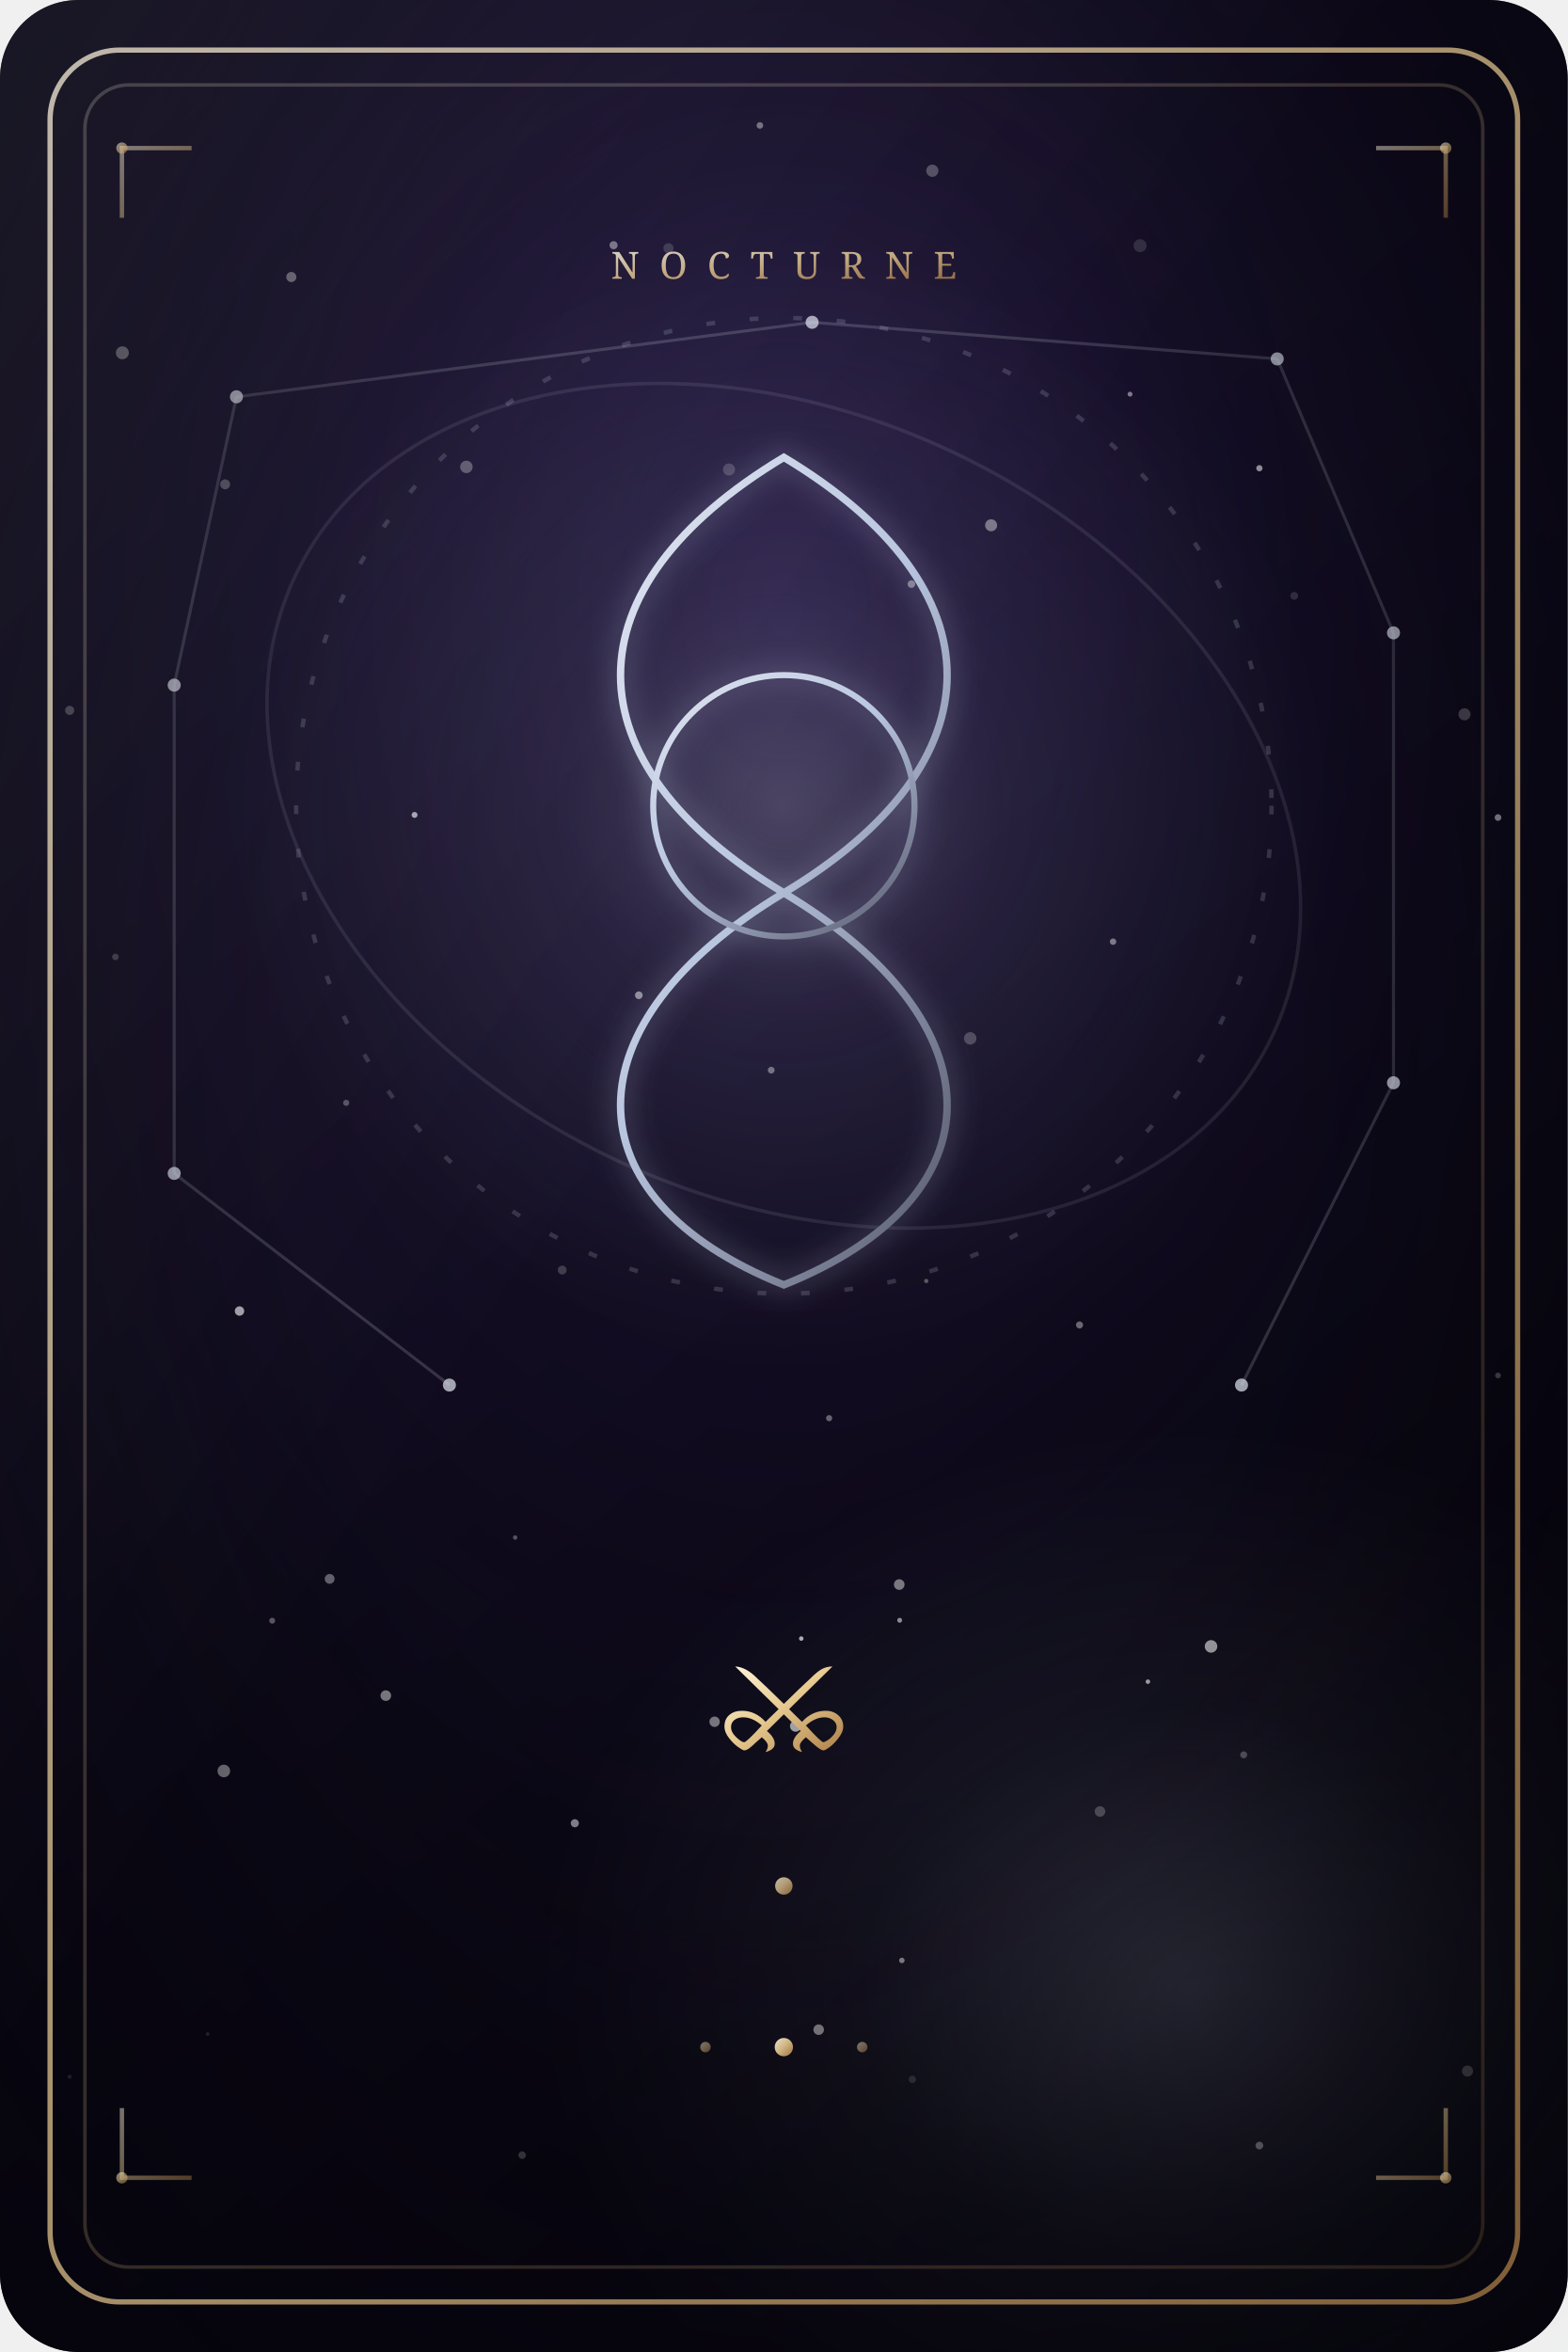
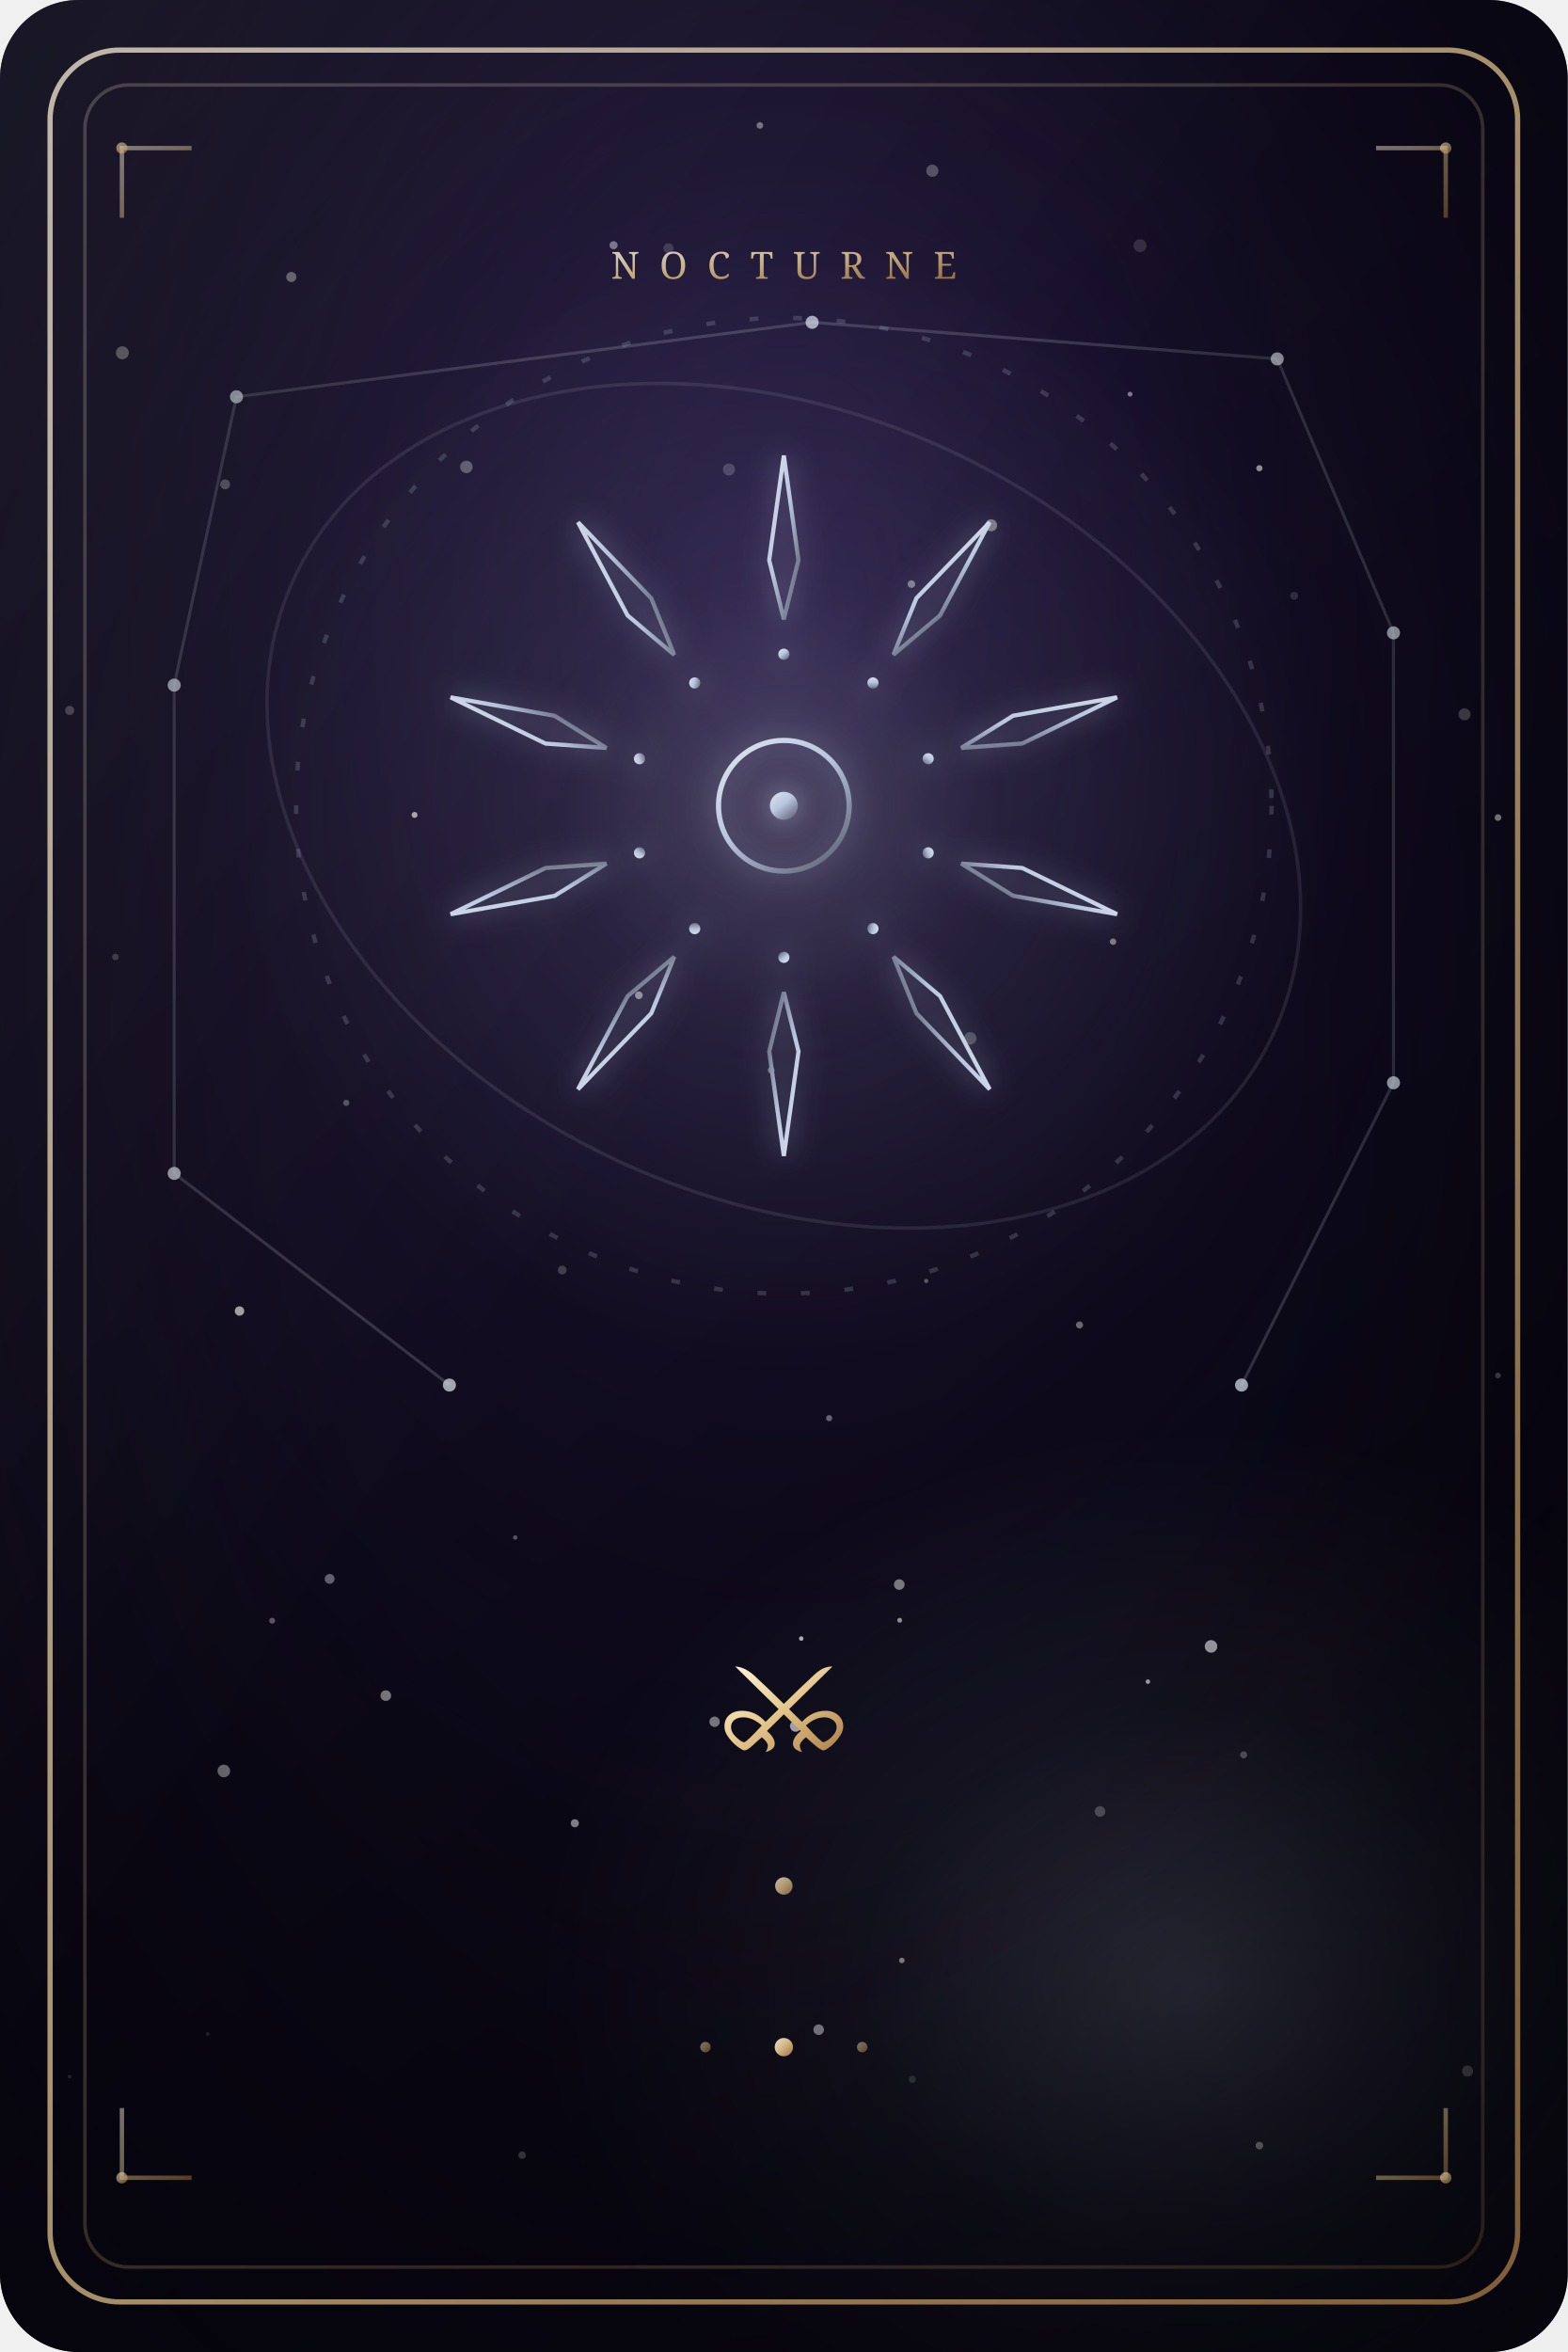
<svg xmlns="http://www.w3.org/2000/svg" viewBox="0 0 360 540" role="img" aria-label="Nocturne Tarot — Десятка Мечи">
  <defs>
    <linearGradient id="bg" x1="0" y1="0" x2=".55" y2="1">
      <stop offset="0" stop-color="#161029" />
      <stop offset=".5" stop-color="#0e0a1b" />
      <stop offset="1" stop-color="#06040d" />
    </linearGradient>
    <radialGradient id="neb" cx=".5" cy=".26" r=".66">
      <stop offset="0" stop-color="#6b4ab4" stop-opacity=".26" />
      <stop offset=".5" stop-color="#3d2a6b" stop-opacity=".1" />
      <stop offset="1" stop-color="#0a0814" stop-opacity="0" />
    </radialGradient>
    <radialGradient id="accentGlow" cx=".5" cy=".5" r=".5">
      <stop offset="0" stop-color="#b9c6df" stop-opacity=".22" />
      <stop offset=".5" stop-color="#b9c6df" stop-opacity=".06" />
      <stop offset="1" stop-color="#b9c6df" stop-opacity="0" />
    </radialGradient>
    <radialGradient id="halo" cx=".5" cy=".5" r=".5">
      <stop offset="0" stop-color="#e0e5f1" stop-opacity=".22" />
      <stop offset=".4" stop-color="#b9c6df" stop-opacity=".08" />
      <stop offset="1" stop-color="#b9c6df" stop-opacity="0" />
    </radialGradient>
    <radialGradient id="vig" cx=".5" cy=".44" r=".76">
      <stop offset=".42" stop-color="#04030a" stop-opacity="0" />
      <stop offset="1" stop-color="#04030a" stop-opacity=".8" />
    </radialGradient>
    <linearGradient id="gold" x1="0" y1="0" x2="1" y2="1">
      <stop offset="0" stop-color="#fff6df" />
      <stop offset=".45" stop-color="#e8cc93" />
      <stop offset="1" stop-color="#ad7f47" />
    </linearGradient>
    <linearGradient id="sig" x1="0" y1="0" x2=".8" y2="1">
      <stop offset="0" stop-color="#e0e5f1" />
      <stop offset=".5" stop-color="#b9c6df" />
      <stop offset="1" stop-color="#65697e" />
    </linearGradient>
    <linearGradient id="sheen" x1="0" y1="0" x2="1" y2="1">
      <stop offset="0" stop-color="#ffffff" stop-opacity=".06" />
      <stop offset=".45" stop-color="#ffffff" stop-opacity="0" />
    </linearGradient>
    <filter id="glow" x="-40%" y="-40%" width="180%" height="180%">
      <feDropShadow dx="0" dy="0" stdDeviation="3.2" flood-color="#b9c6df" flood-opacity=".55" />
    </filter>
  </defs>
  <rect width="360" height="540" rx="18" fill="url(#bg)" />
  <rect width="360" height="540" rx="18" fill="url(#neb)" />
  <ellipse cx="273" cy="456" rx="150" ry="128" fill="url(#accentGlow)" />
  <g>
    <circle cx="285.6" cy="402.9" r="0.80" fill="#fff" opacity="0.30" />
    <circle cx="182.7" cy="396.3" r="1.29" fill="#fff" opacity="0.60" />
    <circle cx="263.6" cy="386.1" r="0.52" fill="#fff" opacity="0.62" />
    <circle cx="255.6" cy="216.2" r="0.74" fill="#fff" opacity="0.43" />
    <circle cx="153.5" cy="57.0" r="1.17" fill="#fff" opacity="0.16" />
    <circle cx="26.5" cy="219.7" r="0.75" fill="#fff" opacity="0.23" />
    <circle cx="227.6" cy="120.6" r="1.38" fill="#fff" opacity="0.40" />
    <circle cx="297.2" cy="136.8" r="0.90" fill="#fff" opacity="0.15" />
    <circle cx="184.0" cy="376.2" r="0.52" fill="#fff" opacity="0.65" />
    <circle cx="190.4" cy="325.6" r="0.71" fill="#fff" opacity="0.36" />
    <circle cx="51.4" cy="406.6" r="1.45" fill="#fff" opacity="0.51" />
    <circle cx="140.9" cy="56.3" r="0.93" fill="#fff" opacity="0.43" />
    <circle cx="16.0" cy="476.8" r="0.47" fill="#fff" opacity="0.23" />
    <circle cx="336.3" cy="164.0" r="1.39" fill="#fff" opacity="0.25" />
    <circle cx="344.0" cy="187.7" r="0.77" fill="#fff" opacity="0.56" />
    <circle cx="132.0" cy="418.6" r="0.93" fill="#fff" opacity="0.51" />
    <circle cx="16.0" cy="163.1" r="1.05" fill="#fff" opacity="0.29" />
    <circle cx="222.8" cy="238.4" r="1.43" fill="#fff" opacity="0.23" />
    <circle cx="177.1" cy="245.7" r="0.78" fill="#fff" opacity="0.39" />
    <circle cx="88.6" cy="389.3" r="1.22" fill="#fff" opacity="0.49" />
    <circle cx="47.7" cy="467.0" r="0.42" fill="#fff" opacity="0.19" />
    <circle cx="209.3" cy="134.1" r="0.87" fill="#fff" opacity="0.41" />
    <circle cx="259.5" cy="90.5" r="0.56" fill="#fff" opacity="0.47" />
    <circle cx="62.5" cy="372.1" r="0.68" fill="#fff" opacity="0.37" />
    <circle cx="55.0" cy="301.0" r="1.08" fill="#fff" opacity="0.66" />
    <circle cx="261.8" cy="56.4" r="1.49" fill="#fff" opacity="0.16" />
    <circle cx="278.1" cy="378.0" r="1.44" fill="#fff" opacity="0.61" />
    <circle cx="164.1" cy="395.3" r="1.19" fill="#fff" opacity="0.43" />
    <circle cx="146.7" cy="228.5" r="0.88" fill="#fff" opacity="0.50" />
    <circle cx="206.5" cy="363.8" r="1.22" fill="#fff" opacity="0.44" />
    <circle cx="28.1" cy="81.0" r="1.49" fill="#fff" opacity="0.42" />
    <circle cx="107.1" cy="107.2" r="1.43" fill="#fff" opacity="0.29" />
    <circle cx="209.5" cy="477.4" r="0.84" fill="#fff" opacity="0.15" />
    <circle cx="95.2" cy="187.1" r="0.68" fill="#fff" opacity="0.61" />
    <circle cx="51.7" cy="111.2" r="1.14" fill="#fff" opacity="0.29" />
    <circle cx="167.4" cy="107.8" r="1.39" fill="#fff" opacity="0.18" />
    <circle cx="289.2" cy="492.6" r="0.88" fill="#fff" opacity="0.49" />
    <circle cx="119.9" cy="494.8" r="0.86" fill="#fff" opacity="0.26" />
    <circle cx="66.9" cy="63.6" r="1.16" fill="#fff" opacity="0.43" />
    <circle cx="118.3" cy="353.0" r="0.51" fill="#fff" opacity="0.30" />
    <circle cx="214.1" cy="39.2" r="1.40" fill="#fff" opacity="0.29" />
    <circle cx="188.0" cy="466.0" r="1.21" fill="#fff" opacity="0.51" />
    <circle cx="206.6" cy="372.0" r="0.56" fill="#fff" opacity="0.52" />
    <circle cx="252.6" cy="415.9" r="1.21" fill="#fff" opacity="0.25" />
    <circle cx="129.1" cy="291.6" r="1.01" fill="#fff" opacity="0.19" />
    <circle cx="289.2" cy="107.5" r="0.72" fill="#fff" opacity="0.60" />
    <circle cx="207.1" cy="450.1" r="0.63" fill="#fff" opacity="0.51" />
    <circle cx="212.7" cy="294.1" r="0.49" fill="#fff" opacity="0.31" />
    <circle cx="79.5" cy="253.2" r="0.71" fill="#fff" opacity="0.28" />
    <circle cx="247.9" cy="304.2" r="0.81" fill="#fff" opacity="0.38" />
    <circle cx="174.5" cy="28.8" r="0.76" fill="#fff" opacity="0.45" />
    <circle cx="337.0" cy="475.5" r="1.27" fill="#fff" opacity="0.32" />
    <circle cx="344.0" cy="315.8" r="0.66" fill="#fff" opacity="0.27" />
    <circle cx="75.7" cy="362.5" r="1.13" fill="#fff" opacity="0.39" />
  </g>
  <g>
    <circle cx="103.2" cy="318.0" r="1.5" fill="#e0e5f1" opacity=".7" />
    <circle cx="40.0" cy="269.4" r="1.5" fill="#e0e5f1" opacity=".7" />
    <circle cx="40.0" cy="157.3" r="1.5" fill="#e0e5f1" opacity=".7" />
    <circle cx="54.3" cy="91.1" r="1.5" fill="#e0e5f1" opacity=".7" />
    <circle cx="186.5" cy="74.0" r="1.5" fill="#e0e5f1" opacity=".7" />
    <circle cx="293.3" cy="82.4" r="1.5" fill="#e0e5f1" opacity=".7" />
    <circle cx="320.0" cy="145.3" r="1.5" fill="#e0e5f1" opacity=".7" />
    <circle cx="320.0" cy="248.6" r="1.5" fill="#e0e5f1" opacity=".7" />
    <circle cx="285.1" cy="318.0" r="1.5" fill="#e0e5f1" opacity=".7" />
    <line x1="103.2" y1="318.0" x2="40.0" y2="269.4" stroke="#e0e5f1" stroke-opacity=".18" stroke-width=".7" />
    <line x1="40.0" y1="269.4" x2="40.0" y2="157.3" stroke="#e0e5f1" stroke-opacity=".18" stroke-width=".7" />
    <line x1="40.0" y1="157.3" x2="54.3" y2="91.1" stroke="#e0e5f1" stroke-opacity=".18" stroke-width=".7" />
    <line x1="54.3" y1="91.1" x2="186.5" y2="74.0" stroke="#e0e5f1" stroke-opacity=".18" stroke-width=".7" />
    <line x1="186.5" y1="74.0" x2="293.3" y2="82.4" stroke="#e0e5f1" stroke-opacity=".18" stroke-width=".7" />
    <line x1="293.3" y1="82.4" x2="320.0" y2="145.3" stroke="#e0e5f1" stroke-opacity=".18" stroke-width=".7" />
    <line x1="320.0" y1="145.3" x2="320.0" y2="248.6" stroke="#e0e5f1" stroke-opacity=".18" stroke-width=".7" />
    <line x1="320.0" y1="248.6" x2="285.1" y2="318.0" stroke="#e0e5f1" stroke-opacity=".18" stroke-width=".7" />
  </g>
  <ellipse cx="180" cy="185" rx="124" ry="90" transform="rotate(25 180 185)" fill="none" stroke="#e0e5f1" stroke-opacity=".1" stroke-width=".8" />
  <rect width="360" height="540" rx="18" fill="url(#vig)" />
  <rect width="360" height="540" rx="18" fill="url(#sheen)" />
  <circle cx="180" cy="185" r="126" fill="url(#halo)" />
  <rect x="11.5" y="11.5" width="337" height="517" rx="16" fill="none" stroke="url(#gold)" stroke-opacity=".72" stroke-width="1.2" />
  <rect x="19.5" y="19.5" width="321" height="501" rx="10" fill="none" stroke="url(#gold)" stroke-opacity=".2" stroke-width=".8" />
  <g stroke="url(#gold)" stroke-opacity=".45" stroke-width="1" fill="none">
    <path d="M28 50 V34 H44" />
    <path d="M332 50 V34 H316" />
    <path d="M28 484 V500 H44" />
    <path d="M332 484 V500 H316" />
  </g>
  <g fill="url(#gold)" opacity=".55">
    <circle cx="28" cy="34" r="1.3" />
    <circle cx="332" cy="34" r="1.3" />
    <circle cx="28" cy="500" r="1.3" />
    <circle cx="332" cy="500" r="1.3" />
  </g>
  <path d="M58 60 H114 M246 60 H302" stroke="url(#gold)" stroke-opacity=".34" stroke-width=".9" />
  <text x="180" y="64" text-anchor="middle" fill="url(#gold)" fill-opacity=".82" font-family="Georgia,serif" font-size="8.6" letter-spacing="4.6">NOCTURNE</text>
  <circle cx="180" cy="185" r="112" fill="none" stroke="#b9c6df" stroke-opacity=".2" stroke-dasharray="2 8" />
  <g filter="url(#glow)">
-     <path d="M180 105 C230 135 230 175 180 205 C130 235 130 275 180 295 C230 275 230 235 180 205 C130 175 130 135 180 105Z" fill="none" stroke="url(#sig)" stroke-width="1.7" />
-     <circle cx="180" cy="185" r="30.0" fill="none" stroke="url(#sig)" stroke-width="1.4" />
+     <g transform="translate(180 135) rotate(0) scale(0.8)">
+       <path d="M0 -38 L4.2 -8 L0 9 L-4.2 -8 Z" fill="none" stroke="url(#sig)" stroke-width="1.2" />
+       <path d="M-7 9 H7" fill="none" stroke="url(#sig)" stroke-width="1.1" />
+       <path d="M0 9 V17" fill="none" stroke="url(#sig)" stroke-width="1.1" />
+       <circle cx="0" cy="19" r="1.6" fill="url(#sig)" />
+     </g>
+     <g transform="translate(209.4 144.5) rotate(36) scale(0.8)">
+       <path d="M0 -38 L4.2 -8 L0 9 L-4.2 -8 Z" fill="none" stroke="url(#sig)" stroke-width="1.2" />
+       <path d="M-7 9 H7" fill="none" stroke="url(#sig)" stroke-width="1.1" />
+       <path d="M0 9 V17" fill="none" stroke="url(#sig)" stroke-width="1.1" />
+       <circle cx="0" cy="19" r="1.6" fill="url(#sig)" />
+     </g>
+     <g transform="translate(227.6 169.5) rotate(72) scale(0.8)">
+       <path d="M0 -38 L4.2 -8 L0 9 L-4.2 -8 Z" fill="none" stroke="url(#sig)" stroke-width="1.2" />
+       <path d="M-7 9 H7" fill="none" stroke="url(#sig)" stroke-width="1.1" />
+       <path d="M0 9 V17" fill="none" stroke="url(#sig)" stroke-width="1.1" />
+       <circle cx="0" cy="19" r="1.6" fill="url(#sig)" />
+     </g>
+     <g transform="translate(227.6 200.5) rotate(108) scale(0.8)">
+       <path d="M0 -38 L4.2 -8 L0 9 L-4.2 -8 Z" fill="none" stroke="url(#sig)" stroke-width="1.2" />
+       <path d="M-7 9 H7" fill="none" stroke="url(#sig)" stroke-width="1.1" />
+       <path d="M0 9 V17" fill="none" stroke="url(#sig)" stroke-width="1.1" />
+       <circle cx="0" cy="19" r="1.6" fill="url(#sig)" />
+     </g>
+     <g transform="translate(209.4 225.5) rotate(144) scale(0.8)">
+       <path d="M0 -38 L4.2 -8 L0 9 L-4.2 -8 Z" fill="none" stroke="url(#sig)" stroke-width="1.2" />
+       <path d="M-7 9 H7" fill="none" stroke="url(#sig)" stroke-width="1.1" />
+       <path d="M0 9 V17" fill="none" stroke="url(#sig)" stroke-width="1.1" />
+       <circle cx="0" cy="19" r="1.6" fill="url(#sig)" />
+     </g>
+     <g transform="translate(180 235) rotate(180) scale(0.8)">
+       <path d="M0 -38 L4.2 -8 L0 9 L-4.2 -8 Z" fill="none" stroke="url(#sig)" stroke-width="1.2" />
+       <path d="M-7 9 H7" fill="none" stroke="url(#sig)" stroke-width="1.1" />
+       <path d="M0 9 V17" fill="none" stroke="url(#sig)" stroke-width="1.1" />
+       <circle cx="0" cy="19" r="1.6" fill="url(#sig)" />
+     </g>
+     <g transform="translate(150.6 225.5) rotate(216) scale(0.8)">
+       <path d="M0 -38 L4.2 -8 L0 9 L-4.2 -8 Z" fill="none" stroke="url(#sig)" stroke-width="1.2" />
+       <path d="M-7 9 H7" fill="none" stroke="url(#sig)" stroke-width="1.1" />
+       <path d="M0 9 V17" fill="none" stroke="url(#sig)" stroke-width="1.1" />
+       <circle cx="0" cy="19" r="1.6" fill="url(#sig)" />
+     </g>
+     <g transform="translate(132.4 200.5) rotate(252) scale(0.8)">
+       <path d="M0 -38 L4.2 -8 L0 9 L-4.2 -8 Z" fill="none" stroke="url(#sig)" stroke-width="1.2" />
+       <path d="M-7 9 H7" fill="none" stroke="url(#sig)" stroke-width="1.1" />
+       <path d="M0 9 V17" fill="none" stroke="url(#sig)" stroke-width="1.1" />
+       <circle cx="0" cy="19" r="1.6" fill="url(#sig)" />
+     </g>
+     <g transform="translate(132.4 169.5) rotate(288) scale(0.8)">
+       <path d="M0 -38 L4.2 -8 L0 9 L-4.2 -8 Z" fill="none" stroke="url(#sig)" stroke-width="1.2" />
+       <path d="M-7 9 H7" fill="none" stroke="url(#sig)" stroke-width="1.1" />
+       <path d="M0 9 V17" fill="none" stroke="url(#sig)" stroke-width="1.1" />
+       <circle cx="0" cy="19" r="1.6" fill="url(#sig)" />
+     </g>
+     <g transform="translate(150.6 144.5) rotate(324) scale(0.8)">
+       <path d="M0 -38 L4.2 -8 L0 9 L-4.2 -8 Z" fill="none" stroke="url(#sig)" stroke-width="1.2" />
+       <path d="M-7 9 H7" fill="none" stroke="url(#sig)" stroke-width="1.1" />
+       <path d="M0 9 V17" fill="none" stroke="url(#sig)" stroke-width="1.1" />
+       <circle cx="0" cy="19" r="1.6" fill="url(#sig)" />
+     </g>
+     <circle cx="180" cy="185" r="15" fill="none" stroke="url(#sig)" stroke-width="1.2" />
+     <circle cx="180" cy="185" r="3.2" fill="url(#sig)" />
  </g>
  <text x="180" y="400" text-anchor="middle" fill="url(#gold)" font-family="Georgia,serif" font-size="28">⚔</text>
  <path d="M112 433 H166 M194 433 H248" stroke="url(#gold)" stroke-opacity=".3" stroke-width=".9" />
  <circle cx="180" cy="433" r="2" fill="url(#gold)" opacity=".75" />
  <g>
    <circle cx="162" cy="470" r="1.2" fill="url(#gold)" opacity="0.45" />
    <circle cx="180" cy="470" r="2.1" fill="url(#gold)" opacity="0.9" />
    <circle cx="198" cy="470" r="1.2" fill="url(#gold)" opacity="0.45" />
  </g>
</svg>
